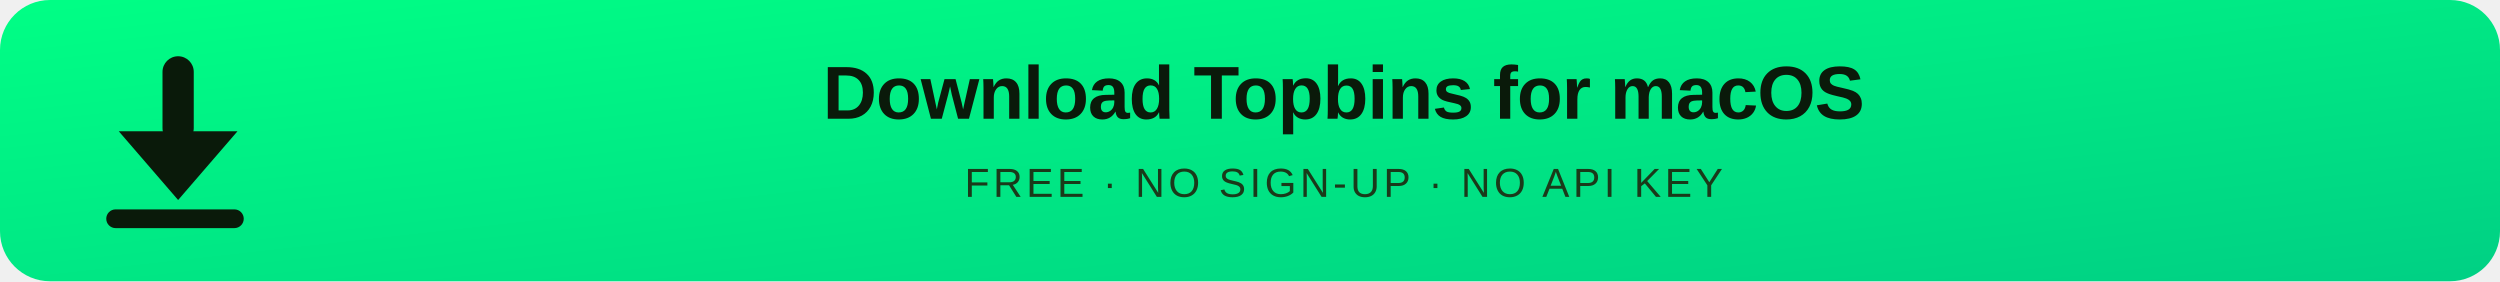
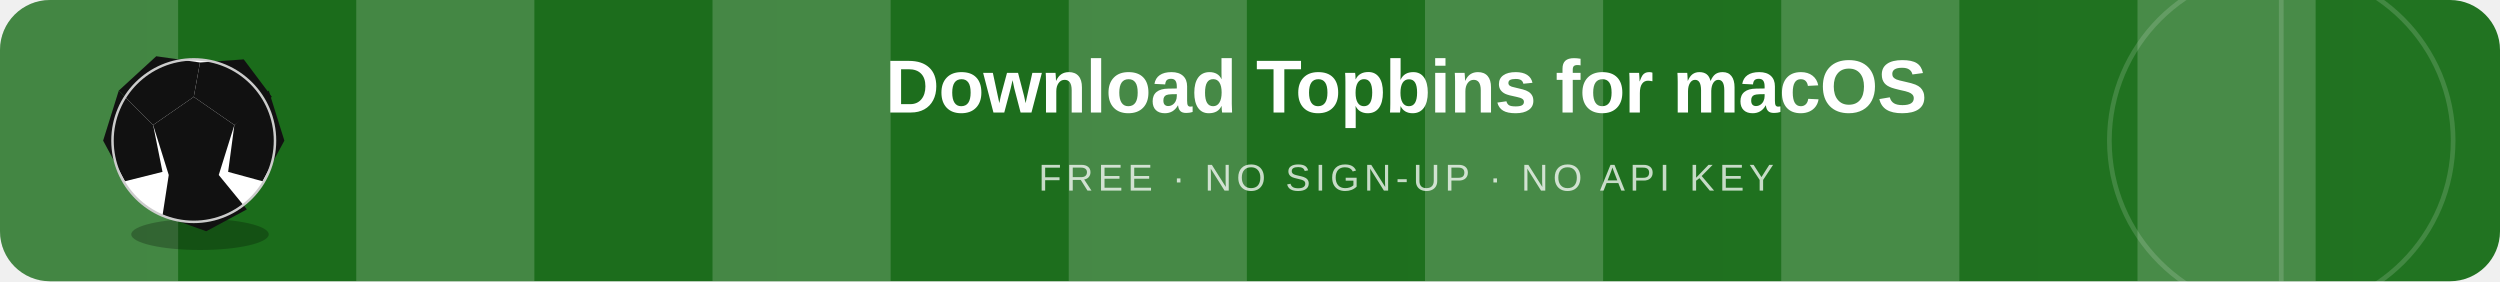
<svg xmlns="http://www.w3.org/2000/svg" width="800" height="90" viewBox="0 0 800 90">
  <defs>
-     <linearGradient id="bg" x1="0%" y1="0%" x2="100%" y2="100%">
-       <stop offset="0%" stop-color="#00FF85" />
-       <stop offset="100%" stop-color="#00D084" />
+     <linearGradient id="pitch" x1="0%" y1="0%" x2="100%" y2="0%">
+       <stop offset="0%" stop-color="#1a6b1a" />
+       <stop offset="100%" stop-color="#217321" />
    </linearGradient>
+     <clipPath id="btn">
+       <rect width="800" height="90" rx="16" />
+     </clipPath>
  </defs>
-   <rect width="800" height="90" rx="16" fill="url(#bg)" />
-   <rect x="52" y="18" width="10" height="28" rx="5" fill="#0A1A0A" />
-   <polygon points="38,42 76,42 57,64" fill="#0A1A0A" />
-   <rect x="34" y="67" width="44" height="6" rx="3" fill="#0A1A0A" />
-   <text x="430" y="38" font-family="-apple-system, BlinkMacSystemFont, Helvetica Neue, Arial, sans-serif" font-size="24" font-weight="800" fill="#0A1A0A" text-anchor="middle" letter-spacing="-0.3">
+   <rect width="800" height="90" rx="16" fill="url(#pitch)" />
+   <g clip-path="url(#btn)" opacity="0.18">
+     <rect x="0" y="0" width="57" height="90" fill="#ffffff" />
+     <rect x="114" y="0" width="57" height="90" fill="#ffffff" />
+     <rect x="228" y="0" width="57" height="90" fill="#ffffff" />
+     <rect x="342" y="0" width="57" height="90" fill="#ffffff" />
+     <rect x="456" y="0" width="57" height="90" fill="#ffffff" />
+     <rect x="570" y="0" width="57" height="90" fill="#ffffff" />
+     <rect x="684" y="0" width="57" height="90" fill="#ffffff" />
+   </g>
+   <circle cx="730" cy="45" r="55" fill="none" stroke="white" stroke-width="1.5" opacity="0.15" />
+   <line x1="730" y1="0" x2="730" y2="90" stroke="white" stroke-width="1.5" opacity="0.15" />
+   <g transform="translate(62, 45)">
+     <ellipse cx="2" cy="30" rx="22" ry="5" fill="black" opacity="0.25" />
+     <circle r="26" fill="white" />
+     <path d="M0,-14 L13,-5 L8,11 L-8,11 L-13,-5 Z" fill="#111" />
+     <path d="M0,-14 L-13,-5 L-24,-16 L-12,-27 L2,-25 Z" fill="#111" />
+     <path d="M0,-14 L13,-5 L25,-14 L16,-26 L2,-25 Z" fill="#111" />
+     <path d="M8,11 L-8,11 L-10,24 L4,29 L17,22 Z" fill="#111" />
+     <path d="M-13,-5 L-24,-16 L-29,0 L-22,13 L-10,10 Z" fill="#111" />
+     <path d="M13,-5 L11,10 L22,13 L29,0 L24,-16 Z" fill="#111" />
+     <circle r="26" fill="none" stroke="#ccc" stroke-width="0.8" />
+   </g>
+   <text x="450" y="36" font-family="-apple-system, BlinkMacSystemFont, Helvetica Neue, Arial, sans-serif" font-size="24" font-weight="800" fill="white" text-anchor="middle" letter-spacing="-0.3">
    Download Topbins for macOS
  </text>
-   <text x="430" y="63" font-family="-apple-system, BlinkMacSystemFont, Helvetica Neue, Arial, sans-serif" font-size="13" font-weight="500" fill="#1A3A1A" text-anchor="middle" letter-spacing="1.2">
-     FREE · NO SIGN-UP · NO API KEY
+   <text x="450" y="61" font-family="-apple-system, BlinkMacSystemFont, Helvetica Neue, Arial, sans-serif" font-size="12" font-weight="500" fill="rgba(255,255,255,0.75)" text-anchor="middle" letter-spacing="1.5">
+     FREE  ·  NO SIGN-UP  ·  NO API KEY
  </text>
</svg>
